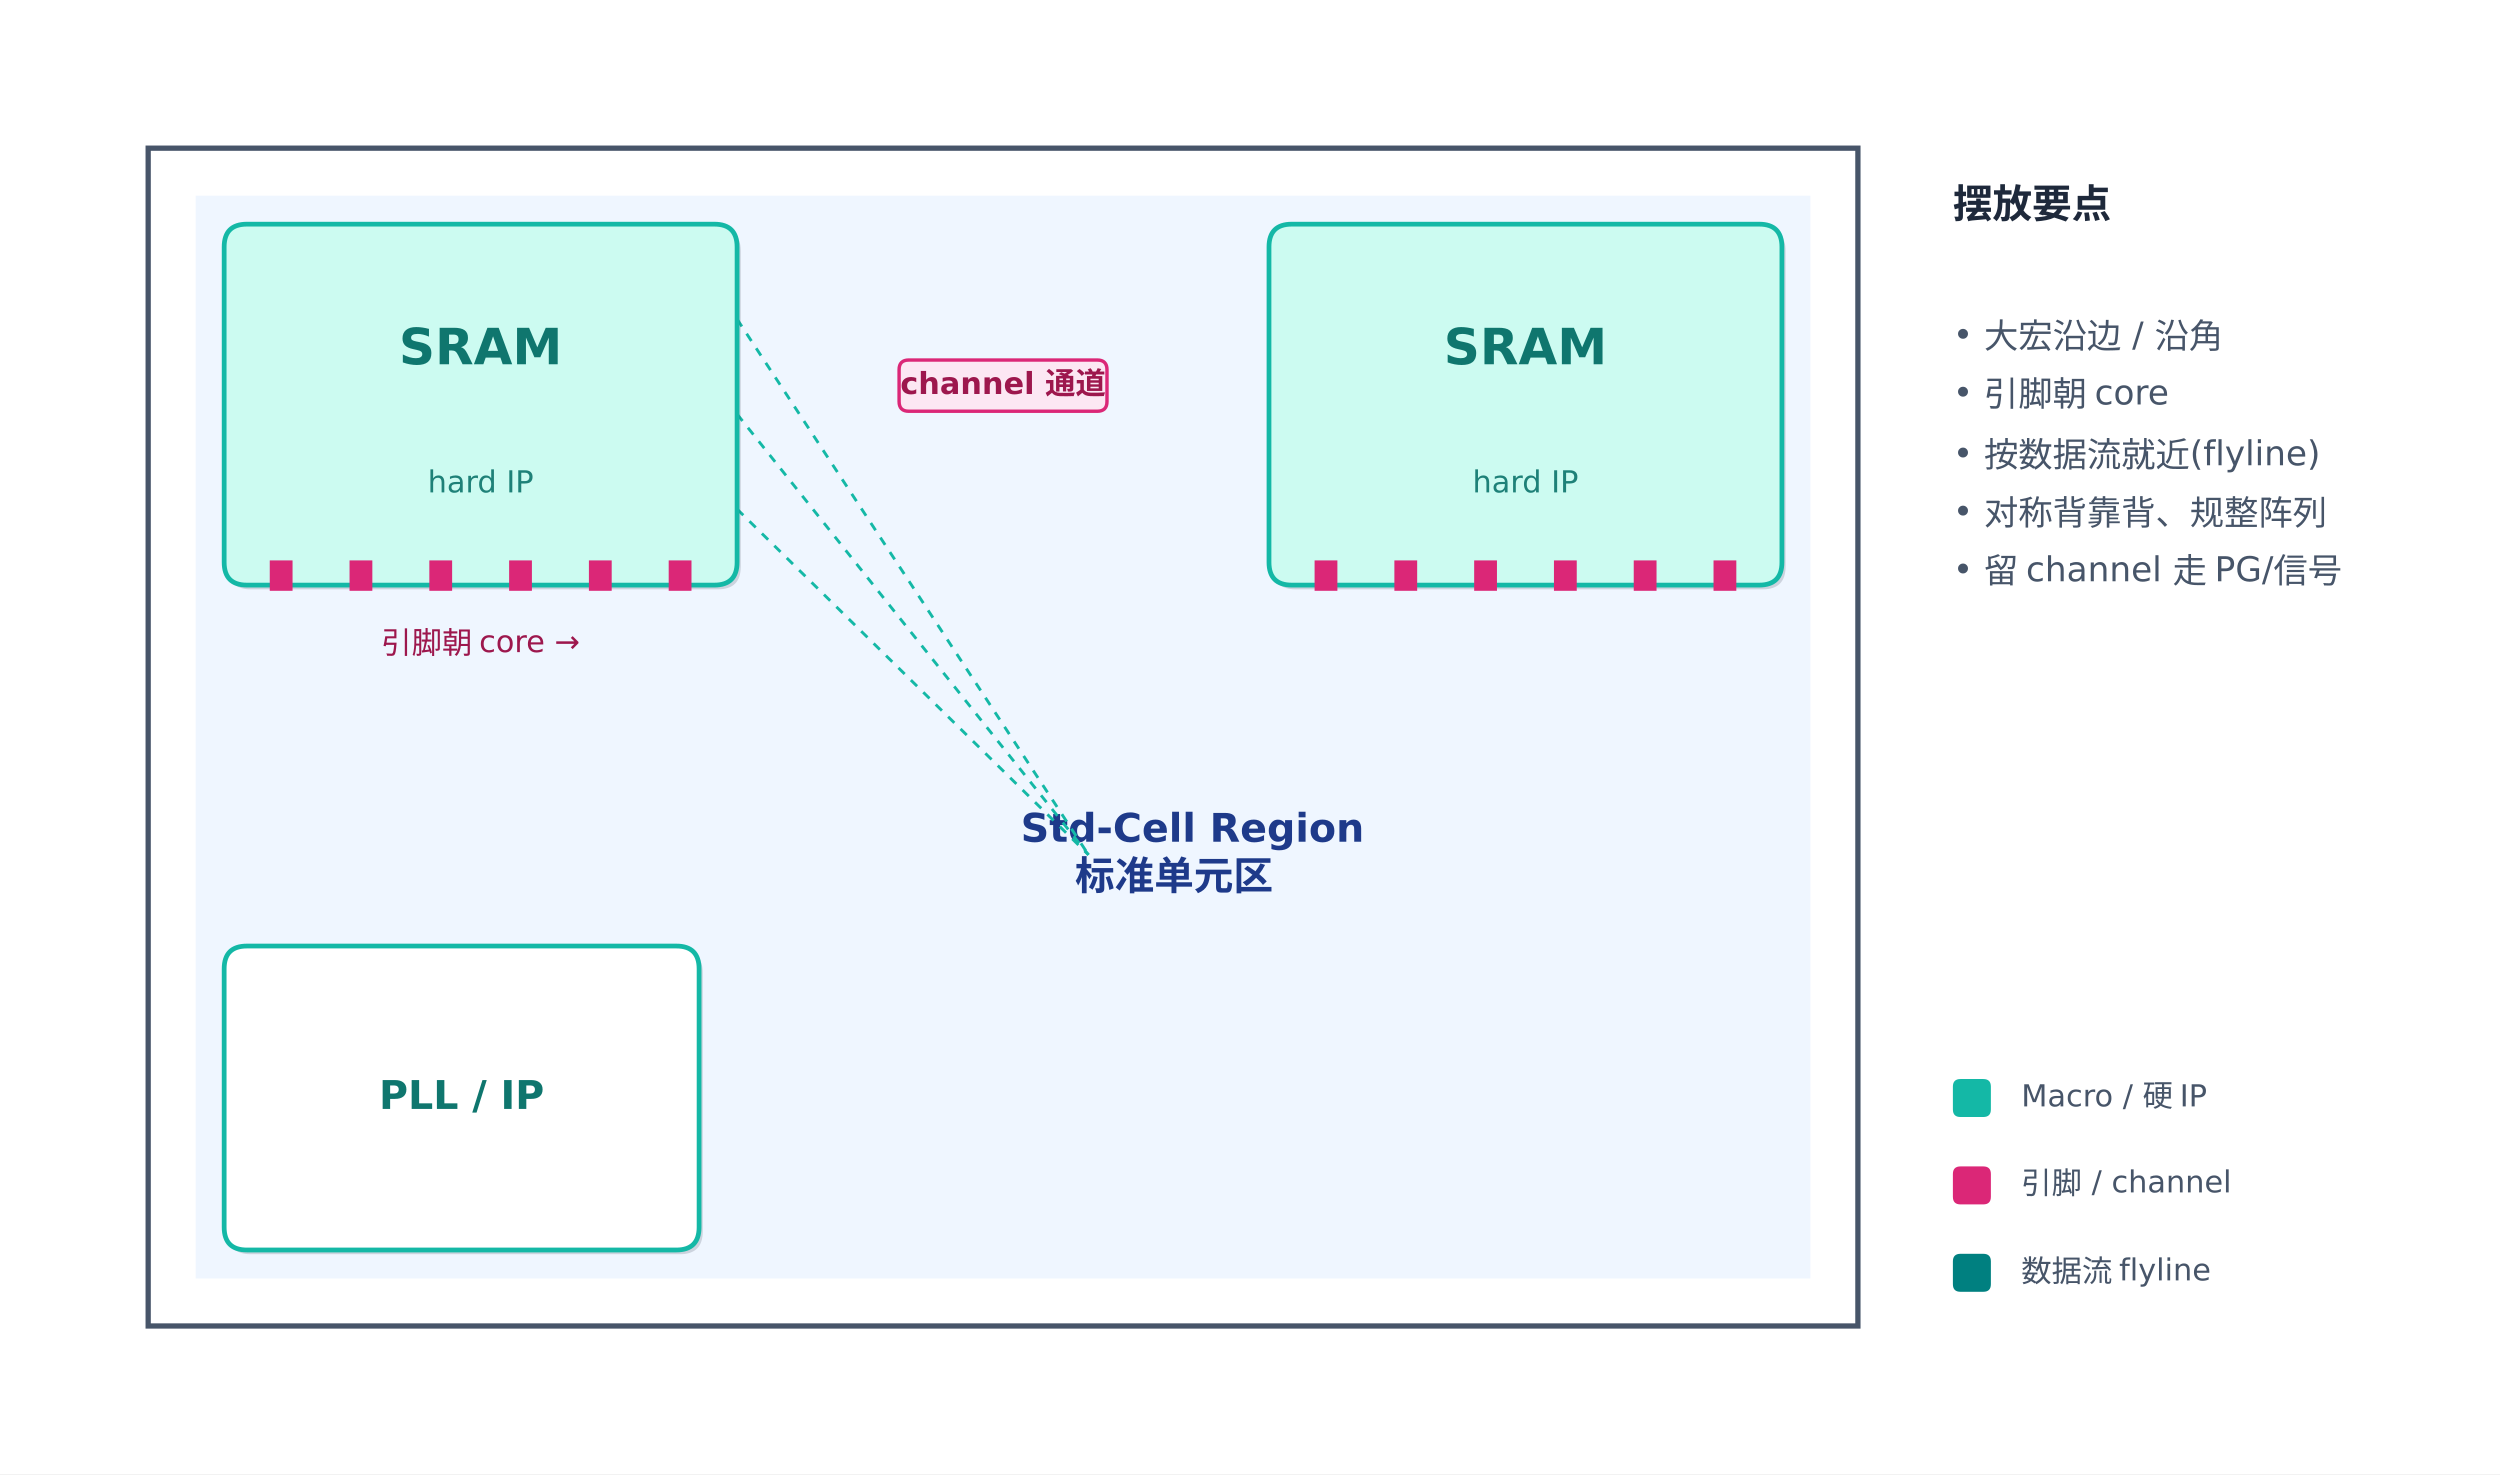
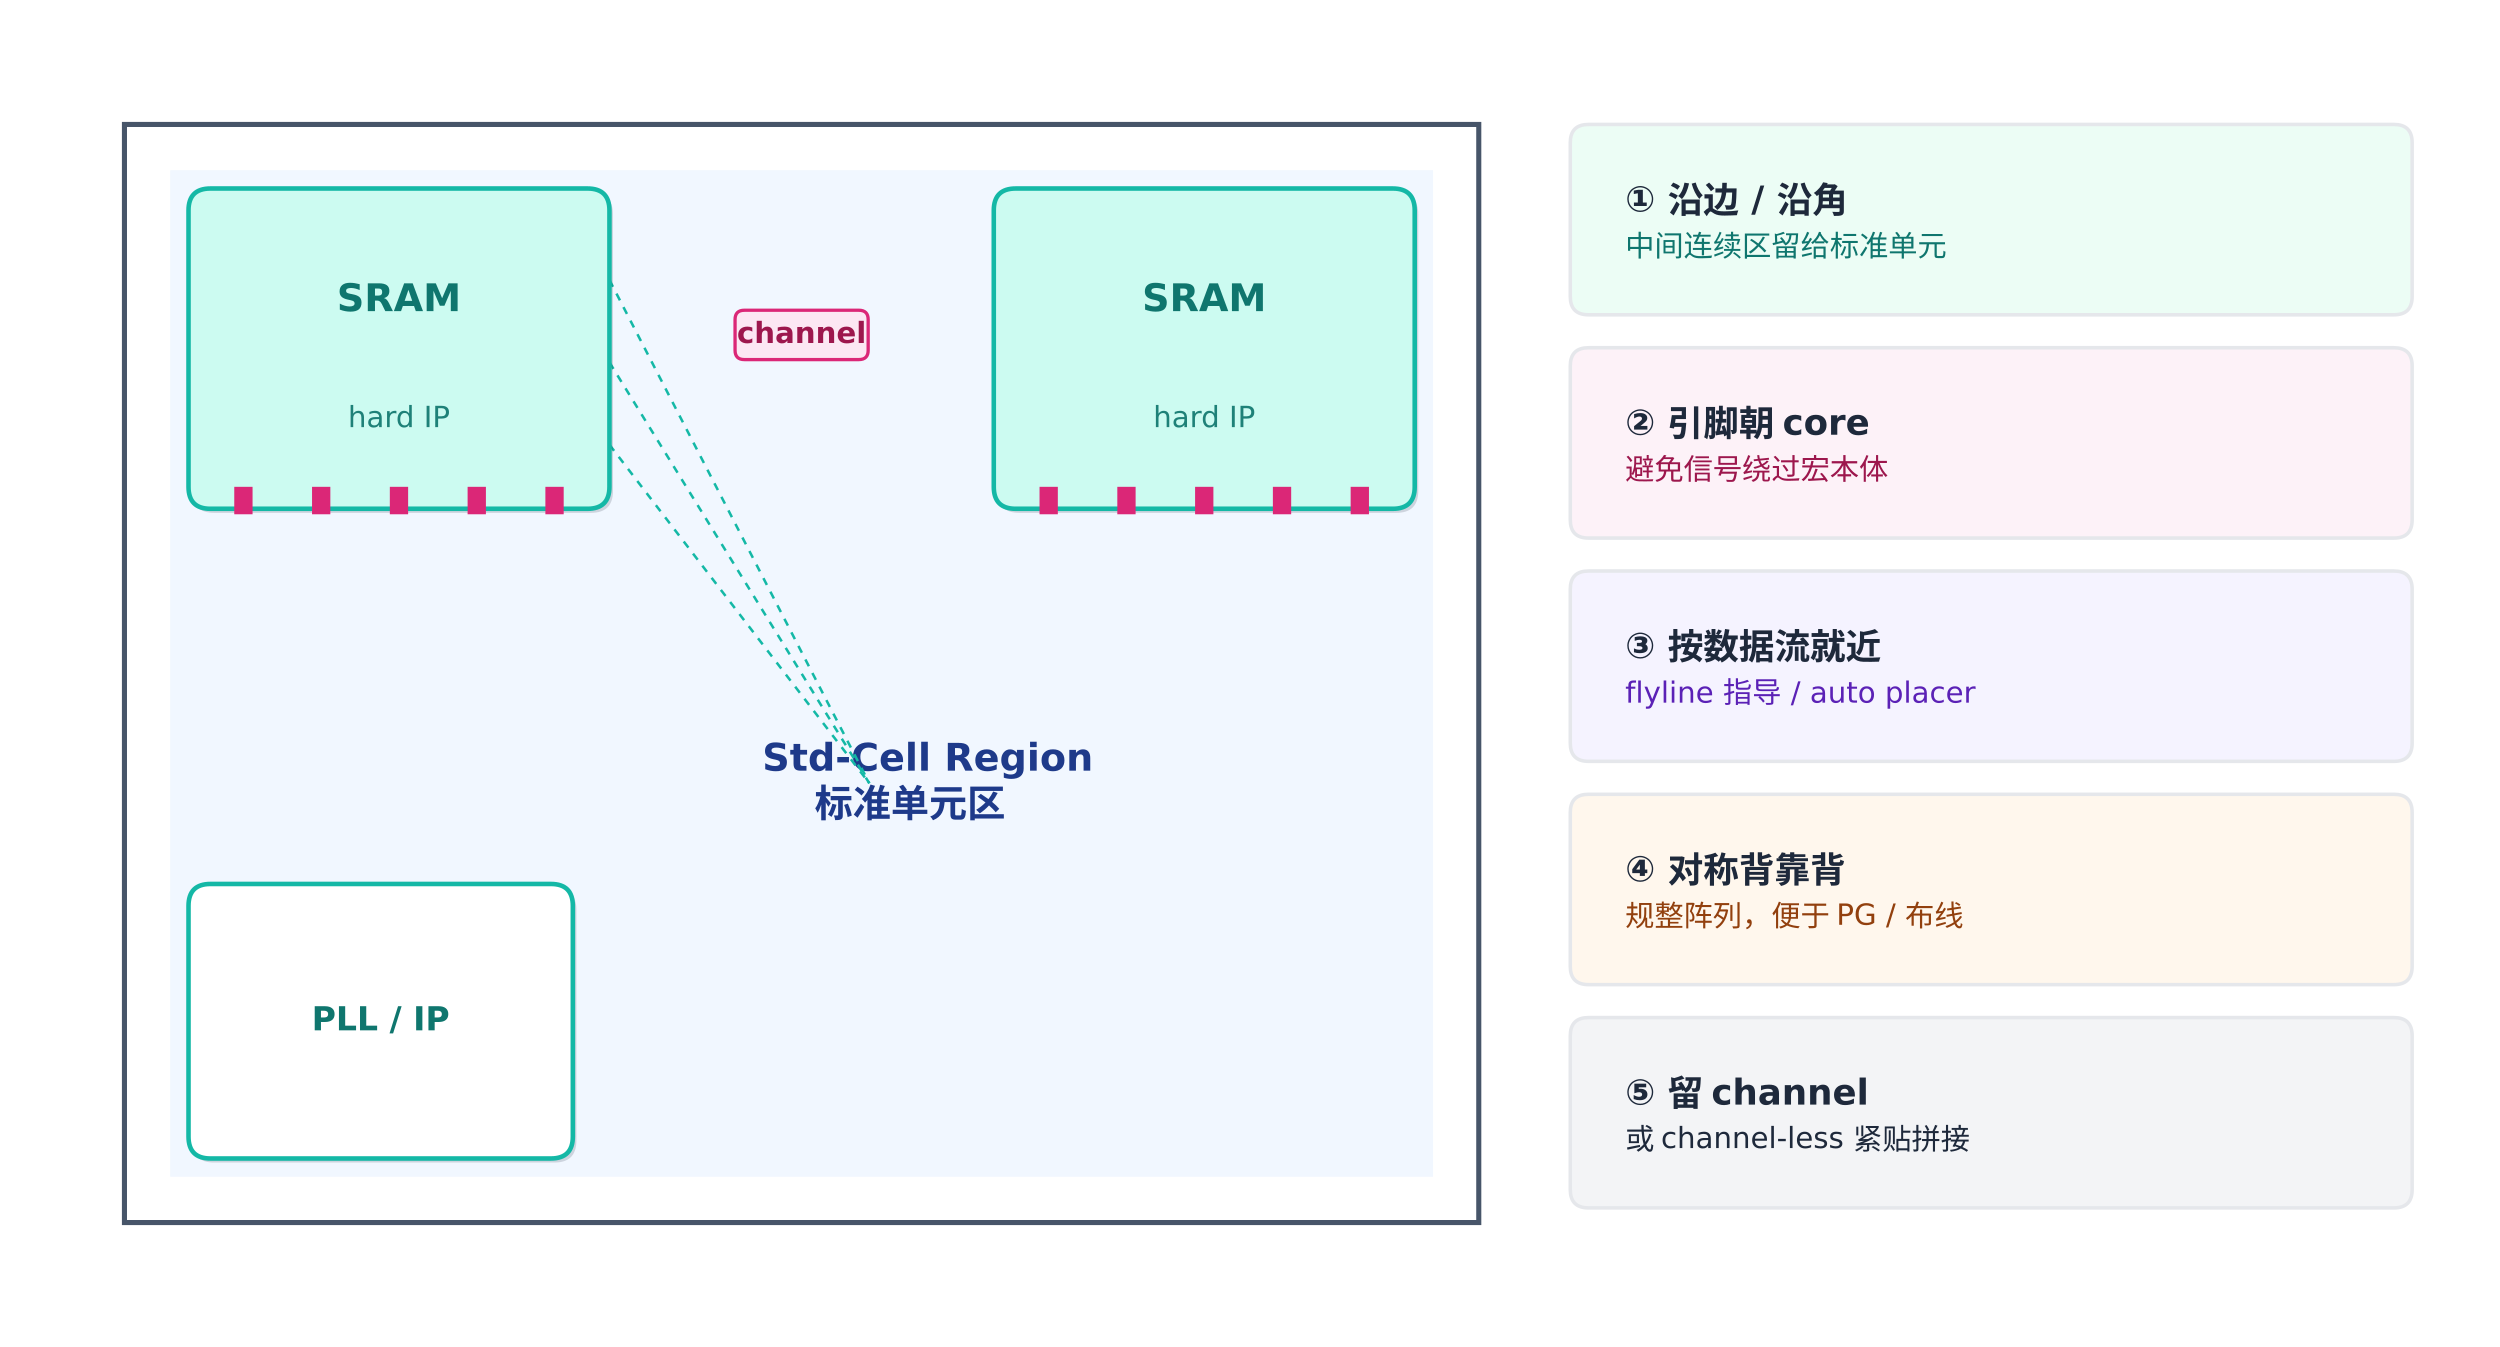
- <svg xmlns="http://www.w3.org/2000/svg" width="947.52pt" height="558.72pt" viewBox="0 0 947.52 558.72" version="1.1">
+ <svg xmlns="http://www.w3.org/2000/svg" width="983.52pt" height="529.92pt" viewBox="0 0 983.52 529.92" version="1.1">
  <defs>
    <style type="text/css">*{stroke-linejoin: round; stroke-linecap: butt}</style>
  </defs>
  <g id="figure_1">
    <g id="patch_1">
-       <path d="M 0 558.72  L 947.52 558.72  L 947.52 0  L 0 0  z " style="fill: #ffffff" />
+       <path d="M 0 529.92  L 983.52 529.92  L 983.52 0  L 0 0  z " style="fill: #ffffff" />
    </g>
    <g id="axes_1">
      <g id="patch_2">
-         <path d="M 5.76 552.96  L 941.76 552.96  L 941.76 5.76  L 5.76 5.76  z " clip-path="url(#pca1987e89a)" style="fill: #ffffff" />
+         <path d="M 5.76 524.16  L 977.76 524.16  L 977.76 5.76  L 5.76 5.76  z " clip-path="url(#pc456e5d64b)" style="fill: #ffffff" />
      </g>
      <g id="patch_3">
-         <path d="M 56.16 502.56  L 704.16 502.56  L 704.16 56.16  L 56.16 56.16  z " clip-path="url(#pca1987e89a)" style="fill: #ffffff; stroke: #475569; stroke-width: 2; stroke-linejoin: miter" />
+         <path d="M 48.96 480.96  L 581.76 480.96  L 581.76 48.96  L 48.96 48.96  z " clip-path="url(#pc456e5d64b)" style="fill: #ffffff; stroke: #475569; stroke-width: 2; stroke-linejoin: miter" />
      </g>
      <g id="patch_4">
-         <path d="M 74.16 484.56  L 686.16 484.56  L 686.16 74.16  L 74.16 74.16  z " clip-path="url(#pca1987e89a)" style="fill: #dbeafe; opacity: 0.45" />
+         <path d="M 66.96 462.96  L 563.76 462.96  L 563.76 66.96  L 66.96 66.96  z " clip-path="url(#pc456e5d64b)" style="fill: #dbeafe; opacity: 0.4" />
      </g>
      <g id="text_1">
-         <text style="font-weight: 700; font-size: 15px; font-family: 'Microsoft YaHei', 'Microsoft YaHei UI', 'SimHei', 'Segoe UI', 'DejaVu Sans', sans-serif; fill: #1e3a8a" transform="translate(386.8526 319.0357)">Std-Cell Region</text>
-         <text style="font-weight: 700; font-size: 15px; font-family: 'Microsoft YaHei', 'Microsoft YaHei UI', 'SimHei', 'Segoe UI', 'DejaVu Sans', sans-serif; fill: #1e3a8a" transform="translate(407.46 337.226)">标准单元区</text>
+         <text style="font-weight: 700; font-size: 15px; font-family: 'Microsoft YaHei', 'Microsoft YaHei UI', 'SimHei', 'Segoe UI', 'DejaVu Sans', sans-serif; fill: #1e3a8a" transform="translate(299.8766 303.1957)">Std-Cell Region</text>
+         <text style="font-weight: 700; font-size: 15px; font-family: 'Microsoft YaHei', 'Microsoft YaHei UI', 'SimHei', 'Segoe UI', 'DejaVu Sans', sans-serif; fill: #1e3a8a" transform="translate(320.484 321.386)">标准单元区</text>
+       </g>
+       <g id="patch_5">
+         <path d="M 624.96 123.84  L 941.76 123.84  Q 948.96 123.84 948.96 116.64  L 948.96 56.16  Q 948.96 48.96 941.76 48.96  L 624.96 48.96  Q 617.76 48.96 617.76 56.16  L 617.76 116.64  Q 617.76 123.84 624.96 123.84  z " clip-path="url(#pc456e5d64b)" style="fill: #ecfdf5; stroke: #e5e7eb; stroke-width: 1.4; stroke-linejoin: miter" />
+       </g>
+       <g id="patch_6">
+         <path d="M 624.96 211.68  L 941.76 211.68  Q 948.96 211.68 948.96 204.48  L 948.96 144  Q 948.96 136.8 941.76 136.8  L 624.96 136.8  Q 617.76 136.8 617.76 144  L 617.76 204.48  Q 617.76 211.68 624.96 211.68  z " clip-path="url(#pc456e5d64b)" style="fill: #fdf2f8; stroke: #e5e7eb; stroke-width: 1.4; stroke-linejoin: miter" />
+       </g>
+       <g id="patch_7">
+         <path d="M 624.96 299.52  L 941.76 299.52  Q 948.96 299.52 948.96 292.32  L 948.96 231.84  Q 948.96 224.64 941.76 224.64  L 624.96 224.64  Q 617.76 224.64 617.76 231.84  L 617.76 292.32  Q 617.76 299.52 624.96 299.52  z " clip-path="url(#pc456e5d64b)" style="fill: #f5f3ff; stroke: #e5e7eb; stroke-width: 1.4; stroke-linejoin: miter" />
+       </g>
+       <g id="patch_8">
+         <path d="M 624.96 387.36  L 941.76 387.36  Q 948.96 387.36 948.96 380.16  L 948.96 319.68  Q 948.96 312.48 941.76 312.48  L 624.96 312.48  Q 617.76 312.48 617.76 319.68  L 617.76 380.16  Q 617.76 387.36 624.96 387.36  z " clip-path="url(#pc456e5d64b)" style="fill: #fff7ed; stroke: #e5e7eb; stroke-width: 1.4; stroke-linejoin: miter" />
+       </g>
+       <g id="patch_9">
+         <path d="M 624.96 475.2  L 941.76 475.2  Q 948.96 475.2 948.96 468  L 948.96 407.52  Q 948.96 400.32 941.76 400.32  L 624.96 400.32  Q 617.76 400.32 617.76 407.52  L 617.76 468  Q 617.76 475.2 624.96 475.2  z " clip-path="url(#pc456e5d64b)" style="fill: #f3f4f6; stroke: #e5e7eb; stroke-width: 1.4; stroke-linejoin: miter" />
+       </g>
+       <g id="line2d_1">
+         <path d="M 239.76 174.96  L 342 308.16  " clip-path="url(#pc456e5d64b)" style="fill: none; stroke-dasharray: 3,3; stroke-dashoffset: 0; stroke: #14b8a6" />
+       </g>
+       <g id="line2d_2">
+         <path d="M 239.76 142.56  L 342 308.16  " clip-path="url(#pc456e5d64b)" style="fill: none; stroke-dasharray: 3,3; stroke-dashoffset: 0; stroke: #14b8a6" />
+       </g>
+       <g id="line2d_3">
+         <path d="M 239.76 110.16  L 342 308.16  " clip-path="url(#pc456e5d64b)" style="fill: none; stroke-dasharray: 3,3; stroke-dashoffset: 0; stroke: #14b8a6" />
      </g>
      <g id="text_2">
-         <text style="font-size: 11.5px; font-family: 'Microsoft YaHei', 'Microsoft YaHei UI', 'SimHei', 'Segoe UI', 'DejaVu Sans', sans-serif; text-anchor: middle; fill: #9d174d" x="182.16" y="247.68" transform="rotate(-0 182.16 247.68)">引脚朝 core →</text>
-       </g>
-       <g id="line2d_1">
-         <path d="M 279.36 192.96  L 412.56 324  " clip-path="url(#pca1987e89a)" style="fill: none; stroke-dasharray: 3.3,3.3; stroke-dashoffset: 0; stroke: #14b8a6; stroke-width: 1.1" />
-       </g>
-       <g id="line2d_2">
-         <path d="M 279.36 156.96  L 412.56 324  " clip-path="url(#pca1987e89a)" style="fill: none; stroke-dasharray: 3.3,3.3; stroke-dashoffset: 0; stroke: #14b8a6; stroke-width: 1.1" />
-       </g>
-       <g id="line2d_3">
-         <path d="M 279.36 120.96  L 412.56 324  " clip-path="url(#pca1987e89a)" style="fill: none; stroke-dasharray: 3.3,3.3; stroke-dashoffset: 0; stroke: #14b8a6; stroke-width: 1.1" />
+         <text style="font-weight: 700; font-size: 14px; font-family: 'Microsoft YaHei', 'Microsoft YaHei UI', 'SimHei', 'Segoe UI', 'DejaVu Sans', sans-serif; text-anchor: start; fill: #1e293b" x="639.36" y="83.191" transform="rotate(-0 639.36 83.19125)">① 沿边 / 沿角</text>
      </g>
      <g id="text_3">
-         <text style="font-weight: 700; font-size: 15px; font-family: 'Microsoft YaHei', 'Microsoft YaHei UI', 'SimHei', 'Segoe UI', 'DejaVu Sans', sans-serif; text-anchor: start; fill: #1e293b" x="740.16" y="82.551" transform="rotate(-0 740.16 82.55062)">摆放要点</text>
+         <text style="font-size: 11.5px; font-family: 'Microsoft YaHei', 'Microsoft YaHei UI', 'SimHei', 'Segoe UI', 'DejaVu Sans', sans-serif; text-anchor: start; fill: #0f766e" x="639.36" y="100.821" transform="rotate(-0 639.36 100.8212)">中间连续区留给标准单元</text>
      </g>
      <g id="text_4">
-         <text style="font-size: 13px; font-family: 'Microsoft YaHei', 'Microsoft YaHei UI', 'SimHei', 'Segoe UI', 'DejaVu Sans', sans-serif; fill: #475569" transform="translate(740.16 131.3519)">• 大宏沿边 / 沿角</text>
-         <text style="font-size: 13px; font-family: 'Microsoft YaHei', 'Microsoft YaHei UI', 'SimHei', 'Segoe UI', 'DejaVu Sans', sans-serif; fill: #475569" transform="translate(740.16 153.289)">• 引脚朝 core</text>
-         <text style="font-size: 13px; font-family: 'Microsoft YaHei', 'Microsoft YaHei UI', 'SimHei', 'Segoe UI', 'DejaVu Sans', sans-serif; fill: #475569" transform="translate(740.16 176.3449)">• 按数据流就近(flyline)</text>
-         <text style="font-size: 13px; font-family: 'Microsoft YaHei', 'Microsoft YaHei UI', 'SimHei', 'Segoe UI', 'DejaVu Sans', sans-serif; fill: #475569" transform="translate(740.16 198.3571)">• 对称背靠背、规整阵列</text>
-         <text style="font-size: 13px; font-family: 'Microsoft YaHei', 'Microsoft YaHei UI', 'SimHei', 'Segoe UI', 'DejaVu Sans', sans-serif; fill: #475569" transform="translate(740.16 220.2942)">• 留 channel 走 PG/信号</text>
+         <text style="font-weight: 700; font-size: 14px; font-family: 'Microsoft YaHei', 'Microsoft YaHei UI', 'SimHei', 'Segoe UI', 'DejaVu Sans', sans-serif; text-anchor: start; fill: #1e293b" x="639.36" y="171.031" transform="rotate(-0 639.36 171.0312)">② 引脚朝 core</text>
      </g>
-       <g id="patch_5">
-         <path d="M 95 223.36  L 272.12 223.36  Q 280.76 223.36 280.76 214.72  L 280.76 95.2  Q 280.76 86.56 272.12 86.56  L 95 86.56  Q 86.36 86.56 86.36 95.2  L 86.36 214.72  Q 86.36 223.36 95 223.36  z " clip-path="url(#pca1987e89a)" style="fill: #0f172a; opacity: 0.16" />
-         <path d="M 93.6 221.76  L 270.72 221.76  Q 279.36 221.76 279.36 213.12  L 279.36 93.6  Q 279.36 84.96 270.72 84.96  L 93.6 84.96  Q 84.96 84.96 84.96 93.6  L 84.96 213.12  Q 84.96 221.76 93.6 221.76  z " clip-path="url(#pca1987e89a)" style="fill: #ccfbf1; stroke: #14b8a6; stroke-width: 1.8; stroke-linejoin: miter" />
+       <g id="text_5">
+         <text style="font-size: 11.5px; font-family: 'Microsoft YaHei', 'Microsoft YaHei UI', 'SimHei', 'Segoe UI', 'DejaVu Sans', sans-serif; text-anchor: start; fill: #9d174d" x="639.36" y="188.661" transform="rotate(-0 639.36 188.6612)">避免信号绕过宏本体</text>
      </g>
-       <g id="patch_6">
-         <path d="M 491 223.36  L 668.12 223.36  Q 676.76 223.36 676.76 214.72  L 676.76 95.2  Q 676.76 86.56 668.12 86.56  L 491 86.56  Q 482.36 86.56 482.36 95.2  L 482.36 214.72  Q 482.36 223.36 491 223.36  z " clip-path="url(#pca1987e89a)" style="fill: #0f172a; opacity: 0.16" />
-         <path d="M 489.6 221.76  L 666.72 221.76  Q 675.36 221.76 675.36 213.12  L 675.36 93.6  Q 675.36 84.96 666.72 84.96  L 489.6 84.96  Q 480.96 84.96 480.96 93.6  L 480.96 213.12  Q 480.96 221.76 489.6 221.76  z " clip-path="url(#pca1987e89a)" style="fill: #ccfbf1; stroke: #14b8a6; stroke-width: 1.8; stroke-linejoin: miter" />
+       <g id="text_6">
+         <text style="font-weight: 700; font-size: 14px; font-family: 'Microsoft YaHei', 'Microsoft YaHei UI', 'SimHei', 'Segoe UI', 'DejaVu Sans', sans-serif; text-anchor: start; fill: #1e293b" x="639.36" y="258.871" transform="rotate(-0 639.36 258.8712)">③ 按数据流就近</text>
      </g>
-       <g id="patch_7">
-         <path d="M 95 475.36  L 257.72 475.36  Q 266.36 475.36 266.36 466.72  L 266.36 368.8  Q 266.36 360.16 257.72 360.16  L 95 360.16  Q 86.36 360.16 86.36 368.8  L 86.36 466.72  Q 86.36 475.36 95 475.36  z " clip-path="url(#pca1987e89a)" style="fill: #0f172a; opacity: 0.16" />
-         <path d="M 93.6 473.76  L 256.32 473.76  Q 264.96 473.76 264.96 465.12  L 264.96 367.2  Q 264.96 358.56 256.32 358.56  L 93.6 358.56  Q 84.96 358.56 84.96 367.2  L 84.96 465.12  Q 84.96 473.76 93.6 473.76  z " clip-path="url(#pca1987e89a)" style="fill: #ffffff; stroke: #14b8a6; stroke-width: 1.8; stroke-linejoin: miter" />
+       <g id="text_7">
+         <text style="font-size: 11.5px; font-family: 'Microsoft YaHei', 'Microsoft YaHei UI', 'SimHei', 'Segoe UI', 'DejaVu Sans', sans-serif; text-anchor: start; fill: #5b21b6" x="639.36" y="276.435" transform="rotate(-0 639.36 276.4347)">flyline 指导 / auto placer</text>
      </g>
-       <g id="patch_8">
-         <path d="M 102.24 223.92  L 110.88 223.92  L 110.88 212.4  L 102.24 212.4  z " clip-path="url(#pca1987e89a)" style="fill: #db2777" />
+       <g id="text_8">
+         <text style="font-weight: 700; font-size: 14px; font-family: 'Microsoft YaHei', 'Microsoft YaHei UI', 'SimHei', 'Segoe UI', 'DejaVu Sans', sans-serif; text-anchor: start; fill: #1e293b" x="639.36" y="346.711" transform="rotate(-0 639.36 346.7113)">④ 对称背靠背</text>
      </g>
-       <g id="patch_9">
-         <path d="M 132.48 223.92  L 141.12 223.92  L 141.12 212.4  L 132.48 212.4  z " clip-path="url(#pca1987e89a)" style="fill: #db2777" />
+       <g id="text_9">
+         <text style="font-size: 11.5px; font-family: 'Microsoft YaHei', 'Microsoft YaHei UI', 'SimHei', 'Segoe UI', 'DejaVu Sans', sans-serif; text-anchor: start; fill: #92400e" x="639.36" y="364.341" transform="rotate(-0 639.36 364.3412)">规整阵列，便于 PG / 布线</text>
+       </g>
+       <g id="text_10">
+         <text style="font-weight: 700; font-size: 14px; font-family: 'Microsoft YaHei', 'Microsoft YaHei UI', 'SimHei', 'Segoe UI', 'DejaVu Sans', sans-serif; text-anchor: start; fill: #1e293b" x="639.36" y="434.551" transform="rotate(-0 639.36 434.5512)">⑤ 留 channel</text>
+       </g>
+       <g id="text_11">
+         <text style="font-size: 11.5px; font-family: 'Microsoft YaHei', 'Microsoft YaHei UI', 'SimHei', 'Segoe UI', 'DejaVu Sans', sans-serif; text-anchor: start; fill: #1e293b" x="639.36" y="452.181" transform="rotate(-0 639.36 452.1812)">或 channel-less 紧贴拼接</text>
      </g>
      <g id="patch_10">
-         <path d="M 162.72 223.92  L 171.36 223.92  L 171.36 212.4  L 162.72 212.4  z " clip-path="url(#pca1987e89a)" style="fill: #db2777" />
+         <path d="M 84.2 201.76  L 232.52 201.76  Q 241.16 201.76 241.16 193.12  L 241.16 84.4  Q 241.16 75.76 232.52 75.76  L 84.2 75.76  Q 75.56 75.76 75.56 84.4  L 75.56 193.12  Q 75.56 201.76 84.2 201.76  z " clip-path="url(#pc456e5d64b)" style="fill: #0f172a; opacity: 0.16" />
+         <path d="M 82.8 200.16  L 231.12 200.16  Q 239.76 200.16 239.76 191.52  L 239.76 82.8  Q 239.76 74.16 231.12 74.16  L 82.8 74.16  Q 74.16 74.16 74.16 82.8  L 74.16 191.52  Q 74.16 200.16 82.8 200.16  z " clip-path="url(#pc456e5d64b)" style="fill: #ccfbf1; stroke: #14b8a6; stroke-width: 1.8; stroke-linejoin: miter" />
      </g>
      <g id="patch_11">
-         <path d="M 192.96 223.92  L 201.6 223.92  L 201.6 212.4  L 192.96 212.4  z " clip-path="url(#pca1987e89a)" style="fill: #db2777" />
+         <path d="M 401 201.76  L 549.32 201.76  Q 557.96 201.76 557.96 193.12  L 557.96 84.4  Q 557.96 75.76 549.32 75.76  L 401 75.76  Q 392.36 75.76 392.36 84.4  L 392.36 193.12  Q 392.36 201.76 401 201.76  z " clip-path="url(#pc456e5d64b)" style="fill: #0f172a; opacity: 0.16" />
+         <path d="M 399.6 200.16  L 547.92 200.16  Q 556.56 200.16 556.56 191.52  L 556.56 82.8  Q 556.56 74.16 547.92 74.16  L 399.6 74.16  Q 390.96 74.16 390.96 82.8  L 390.96 191.52  Q 390.96 200.16 399.6 200.16  z " clip-path="url(#pc456e5d64b)" style="fill: #ccfbf1; stroke: #14b8a6; stroke-width: 1.8; stroke-linejoin: miter" />
      </g>
      <g id="patch_12">
-         <path d="M 223.2 223.92  L 231.84 223.92  L 231.84 212.4  L 223.2 212.4  z " clip-path="url(#pca1987e89a)" style="fill: #db2777" />
+         <path d="M 84.2 457.36  L 218.12 457.36  Q 226.76 457.36 226.76 448.72  L 226.76 358  Q 226.76 349.36 218.12 349.36  L 84.2 349.36  Q 75.56 349.36 75.56 358  L 75.56 448.72  Q 75.56 457.36 84.2 457.36  z " clip-path="url(#pc456e5d64b)" style="fill: #0f172a; opacity: 0.16" />
+         <path d="M 82.8 455.76  L 216.72 455.76  Q 225.36 455.76 225.36 447.12  L 225.36 356.4  Q 225.36 347.76 216.72 347.76  L 82.8 347.76  Q 74.16 347.76 74.16 356.4  L 74.16 447.12  Q 74.16 455.76 82.8 455.76  z " clip-path="url(#pc456e5d64b)" style="fill: #ffffff; stroke: #14b8a6; stroke-width: 1.8; stroke-linejoin: miter" />
      </g>
      <g id="patch_13">
-         <path d="M 253.44 223.92  L 262.08 223.92  L 262.08 212.4  L 253.44 212.4  z " clip-path="url(#pca1987e89a)" style="fill: #db2777" />
+         <path d="M 92.16 202.32  L 99.36 202.32  L 99.36 191.52  L 92.16 191.52  z " clip-path="url(#pc456e5d64b)" style="fill: #db2777" />
      </g>
      <g id="patch_14">
-         <path d="M 498.24 223.92  L 506.88 223.92  L 506.88 212.4  L 498.24 212.4  z " clip-path="url(#pca1987e89a)" style="fill: #db2777" />
+         <path d="M 122.76 202.32  L 129.96 202.32  L 129.96 191.52  L 122.76 191.52  z " clip-path="url(#pc456e5d64b)" style="fill: #db2777" />
      </g>
      <g id="patch_15">
-         <path d="M 528.48 223.92  L 537.12 223.92  L 537.12 212.4  L 528.48 212.4  z " clip-path="url(#pca1987e89a)" style="fill: #db2777" />
+         <path d="M 153.36 202.32  L 160.56 202.32  L 160.56 191.52  L 153.36 191.52  z " clip-path="url(#pc456e5d64b)" style="fill: #db2777" />
      </g>
      <g id="patch_16">
-         <path d="M 558.72 223.92  L 567.36 223.92  L 567.36 212.4  L 558.72 212.4  z " clip-path="url(#pca1987e89a)" style="fill: #db2777" />
+         <path d="M 183.96 202.32  L 191.16 202.32  L 191.16 191.52  L 183.96 191.52  z " clip-path="url(#pc456e5d64b)" style="fill: #db2777" />
      </g>
      <g id="patch_17">
-         <path d="M 588.96 223.92  L 597.6 223.92  L 597.6 212.4  L 588.96 212.4  z " clip-path="url(#pca1987e89a)" style="fill: #db2777" />
+         <path d="M 214.56 202.32  L 221.76 202.32  L 221.76 191.52  L 214.56 191.52  z " clip-path="url(#pc456e5d64b)" style="fill: #db2777" />
      </g>
      <g id="patch_18">
-         <path d="M 619.2 223.92  L 627.84 223.92  L 627.84 212.4  L 619.2 212.4  z " clip-path="url(#pca1987e89a)" style="fill: #db2777" />
+         <path d="M 408.96 202.32  L 416.16 202.32  L 416.16 191.52  L 408.96 191.52  z " clip-path="url(#pc456e5d64b)" style="fill: #db2777" />
      </g>
      <g id="patch_19">
-         <path d="M 649.44 223.92  L 658.08 223.92  L 658.08 212.4  L 649.44 212.4  z " clip-path="url(#pca1987e89a)" style="fill: #db2777" />
+         <path d="M 439.56 202.32  L 446.76 202.32  L 446.76 191.52  L 439.56 191.52  z " clip-path="url(#pc456e5d64b)" style="fill: #db2777" />
      </g>
-       <g id="text_5">
-         <text style="font-weight: 700; font-size: 19px; font-family: 'Microsoft YaHei', 'Microsoft YaHei UI', 'SimHei', 'Segoe UI', 'DejaVu Sans', sans-serif; text-anchor: middle; fill: #0f766e" x="182.16" y="138.072" transform="rotate(-0 182.16 138.0724)">SRAM</text>
-       </g>
-       <g id="text_6">
-         <text style="font-size: 11.5px; font-family: 'Microsoft YaHei', 'Microsoft YaHei UI', 'SimHei', 'Segoe UI', 'DejaVu Sans', sans-serif; text-anchor: middle; fill: #0f766e; opacity: 0.92" x="182.16" y="186.623" transform="rotate(-0 182.16 186.623)">hard IP</text>
-       </g>
-       <g id="text_7">
-         <text style="font-weight: 700; font-size: 19px; font-family: 'Microsoft YaHei', 'Microsoft YaHei UI', 'SimHei', 'Segoe UI', 'DejaVu Sans', sans-serif; text-anchor: middle; fill: #0f766e" x="578.16" y="138.072" transform="rotate(-0 578.16 138.0724)">SRAM</text>
-       </g>
-       <g id="text_8">
-         <text style="font-size: 11.5px; font-family: 'Microsoft YaHei', 'Microsoft YaHei UI', 'SimHei', 'Segoe UI', 'DejaVu Sans', sans-serif; text-anchor: middle; fill: #0f766e; opacity: 0.92" x="578.16" y="186.623" transform="rotate(-0 578.16 186.623)">hard IP</text>
-       </g>
-       <g id="text_9">
-         <text style="font-weight: 700; font-size: 15px; font-family: 'Microsoft YaHei', 'Microsoft YaHei UI', 'SimHei', 'Segoe UI', 'DejaVu Sans', sans-serif; text-anchor: middle; fill: #0f766e" x="174.96" y="420.291" transform="rotate(-0 174.96 420.2909)">PLL / IP</text>
-       </g>
-       <g id="text_10">
-         <g id="patch_20">
-           <path d="M 344.444 155.866  L 415.876 155.866  Q 419.556 155.866 419.556 152.186  L 419.556 140.134  Q 419.556 136.454 415.876 136.454  L 344.444 136.454  Q 340.764 136.454 340.764 140.134  L 340.764 152.186  Q 340.764 155.866 344.444 155.866  z " style="fill: #fce7f3; stroke: #db2777; stroke-width: 1.3; stroke-linejoin: miter" />
-         </g>
-         <text style="font-weight: 700; font-size: 11.5px; font-family: 'Microsoft YaHei', 'Microsoft YaHei UI', 'SimHei', 'Segoe UI', 'DejaVu Sans', sans-serif; text-anchor: middle; fill: #9d174d" x="380.16" y="149.327" transform="rotate(-0 380.16 149.327)">channel 通道</text>
+       <g id="patch_20">
+         <path d="M 470.16 202.32  L 477.36 202.32  L 477.36 191.52  L 470.16 191.52  z " clip-path="url(#pc456e5d64b)" style="fill: #db2777" />
      </g>
      <g id="patch_21">
-         <path d="M 743.04 423.36  L 751.68 423.36  Q 754.56 423.36 754.56 420.48  L 754.56 411.84  Q 754.56 408.96 751.68 408.96  L 743.04 408.96  Q 740.16 408.96 740.16 411.84  L 740.16 420.48  Q 740.16 423.36 743.04 423.36  z " clip-path="url(#pca1987e89a)" style="fill: #14b8a6" />
-       </g>
-       <g id="text_11">
-         <text style="font-size: 11.5px; font-family: 'Microsoft YaHei', 'Microsoft YaHei UI', 'SimHei', 'Segoe UI', 'DejaVu Sans', sans-serif; text-anchor: start; fill: #475569" x="766.08" y="419.327" transform="rotate(-0 766.08 419.327)">Macro / 硬 IP</text>
+         <path d="M 500.76 202.32  L 507.96 202.32  L 507.96 191.52  L 500.76 191.52  z " clip-path="url(#pc456e5d64b)" style="fill: #db2777" />
      </g>
      <g id="patch_22">
-         <path d="M 743.04 456.48  L 751.68 456.48  Q 754.56 456.48 754.56 453.6  L 754.56 444.96  Q 754.56 442.08 751.68 442.08  L 743.04 442.08  Q 740.16 442.08 740.16 444.96  L 740.16 453.6  Q 740.16 456.48 743.04 456.48  z " clip-path="url(#pca1987e89a)" style="fill: #db2777" />
+         <path d="M 531.36 202.32  L 538.56 202.32  L 538.56 191.52  L 531.36 191.52  z " clip-path="url(#pc456e5d64b)" style="fill: #db2777" />
      </g>
      <g id="text_12">
-         <text style="font-size: 11.5px; font-family: 'Microsoft YaHei', 'Microsoft YaHei UI', 'SimHei', 'Segoe UI', 'DejaVu Sans', sans-serif; text-anchor: start; fill: #475569" x="766.08" y="452.447" transform="rotate(-0 766.08 452.447)">引脚 / channel</text>
-       </g>
-       <g id="patch_23">
-         <path d="M 743.04 489.6  L 751.68 489.6  Q 754.56 489.6 754.56 486.72  L 754.56 478.08  Q 754.56 475.2 751.68 475.2  L 743.04 475.2  Q 740.16 475.2 740.16 478.08  L 740.16 486.72  Q 740.16 489.6 743.04 489.6  z " clip-path="url(#pca1987e89a)" style="fill: #008080" />
+         <text style="font-weight: 700; font-size: 15px; font-family: 'Microsoft YaHei', 'Microsoft YaHei UI', 'SimHei', 'Segoe UI', 'DejaVu Sans', sans-serif; text-anchor: middle; fill: #0f766e" x="156.96" y="122.391" transform="rotate(-0 156.96 122.3909)">SRAM</text>
      </g>
      <g id="text_13">
-         <text style="font-size: 11.5px; font-family: 'Microsoft YaHei', 'Microsoft YaHei UI', 'SimHei', 'Segoe UI', 'DejaVu Sans', sans-serif; text-anchor: start; fill: #475569" x="766.08" y="485.809" transform="rotate(-0 766.08 485.8087)">数据流 flyline</text>
+         <text style="font-size: 11.5px; font-family: 'Microsoft YaHei', 'Microsoft YaHei UI', 'SimHei', 'Segoe UI', 'DejaVu Sans', sans-serif; text-anchor: middle; fill: #0f766e; opacity: 0.92" x="156.96" y="168.047" transform="rotate(-0 156.96 168.047)">hard IP</text>
+       </g>
+       <g id="text_14">
+         <text style="font-weight: 700; font-size: 15px; font-family: 'Microsoft YaHei', 'Microsoft YaHei UI', 'SimHei', 'Segoe UI', 'DejaVu Sans', sans-serif; text-anchor: middle; fill: #0f766e" x="473.76" y="122.391" transform="rotate(-0 473.76 122.3909)">SRAM</text>
+       </g>
+       <g id="text_15">
+         <text style="font-size: 11.5px; font-family: 'Microsoft YaHei', 'Microsoft YaHei UI', 'SimHei', 'Segoe UI', 'DejaVu Sans', sans-serif; text-anchor: middle; fill: #0f766e; opacity: 0.92" x="473.76" y="168.047" transform="rotate(-0 473.76 168.047)">hard IP</text>
+       </g>
+       <g id="text_16">
+         <text style="font-weight: 700; font-size: 13px; font-family: 'Microsoft YaHei', 'Microsoft YaHei UI', 'SimHei', 'Segoe UI', 'DejaVu Sans', sans-serif; text-anchor: middle; fill: #0f766e" x="149.76" y="405.34" transform="rotate(-0 149.76 405.3401)">PLL / IP</text>
+       </g>
+       <g id="text_17">
+         <g id="patch_23">
+           <path d="M 292.857 141.466  L 337.863 141.466  Q 341.543 141.466 341.543 137.786  L 341.543 125.734  Q 341.543 122.054 337.863 122.054  L 292.857 122.054  Q 289.177 122.054 289.177 125.734  L 289.177 137.786  Q 289.177 141.466 292.857 141.466  z " style="fill: #fce7f3; stroke: #db2777; stroke-width: 1.3; stroke-linejoin: miter" />
+         </g>
+         <text style="font-weight: 700; font-size: 11.5px; font-family: 'Microsoft YaHei', 'Microsoft YaHei UI', 'SimHei', 'Segoe UI', 'DejaVu Sans', sans-serif; text-anchor: middle; fill: #9d174d" x="315.36" y="134.927" transform="rotate(-0 315.36 134.927)">channel</text>
      </g>
    </g>
  </g>
  <defs>
-     <clipPath id="pca1987e89a">
-       <rect x="5.76" y="5.76" width="936" height="547.2" />
+     <clipPath id="pc456e5d64b">
+       <rect x="5.76" y="5.76" width="972" height="518.4" />
    </clipPath>
  </defs>
</svg>
